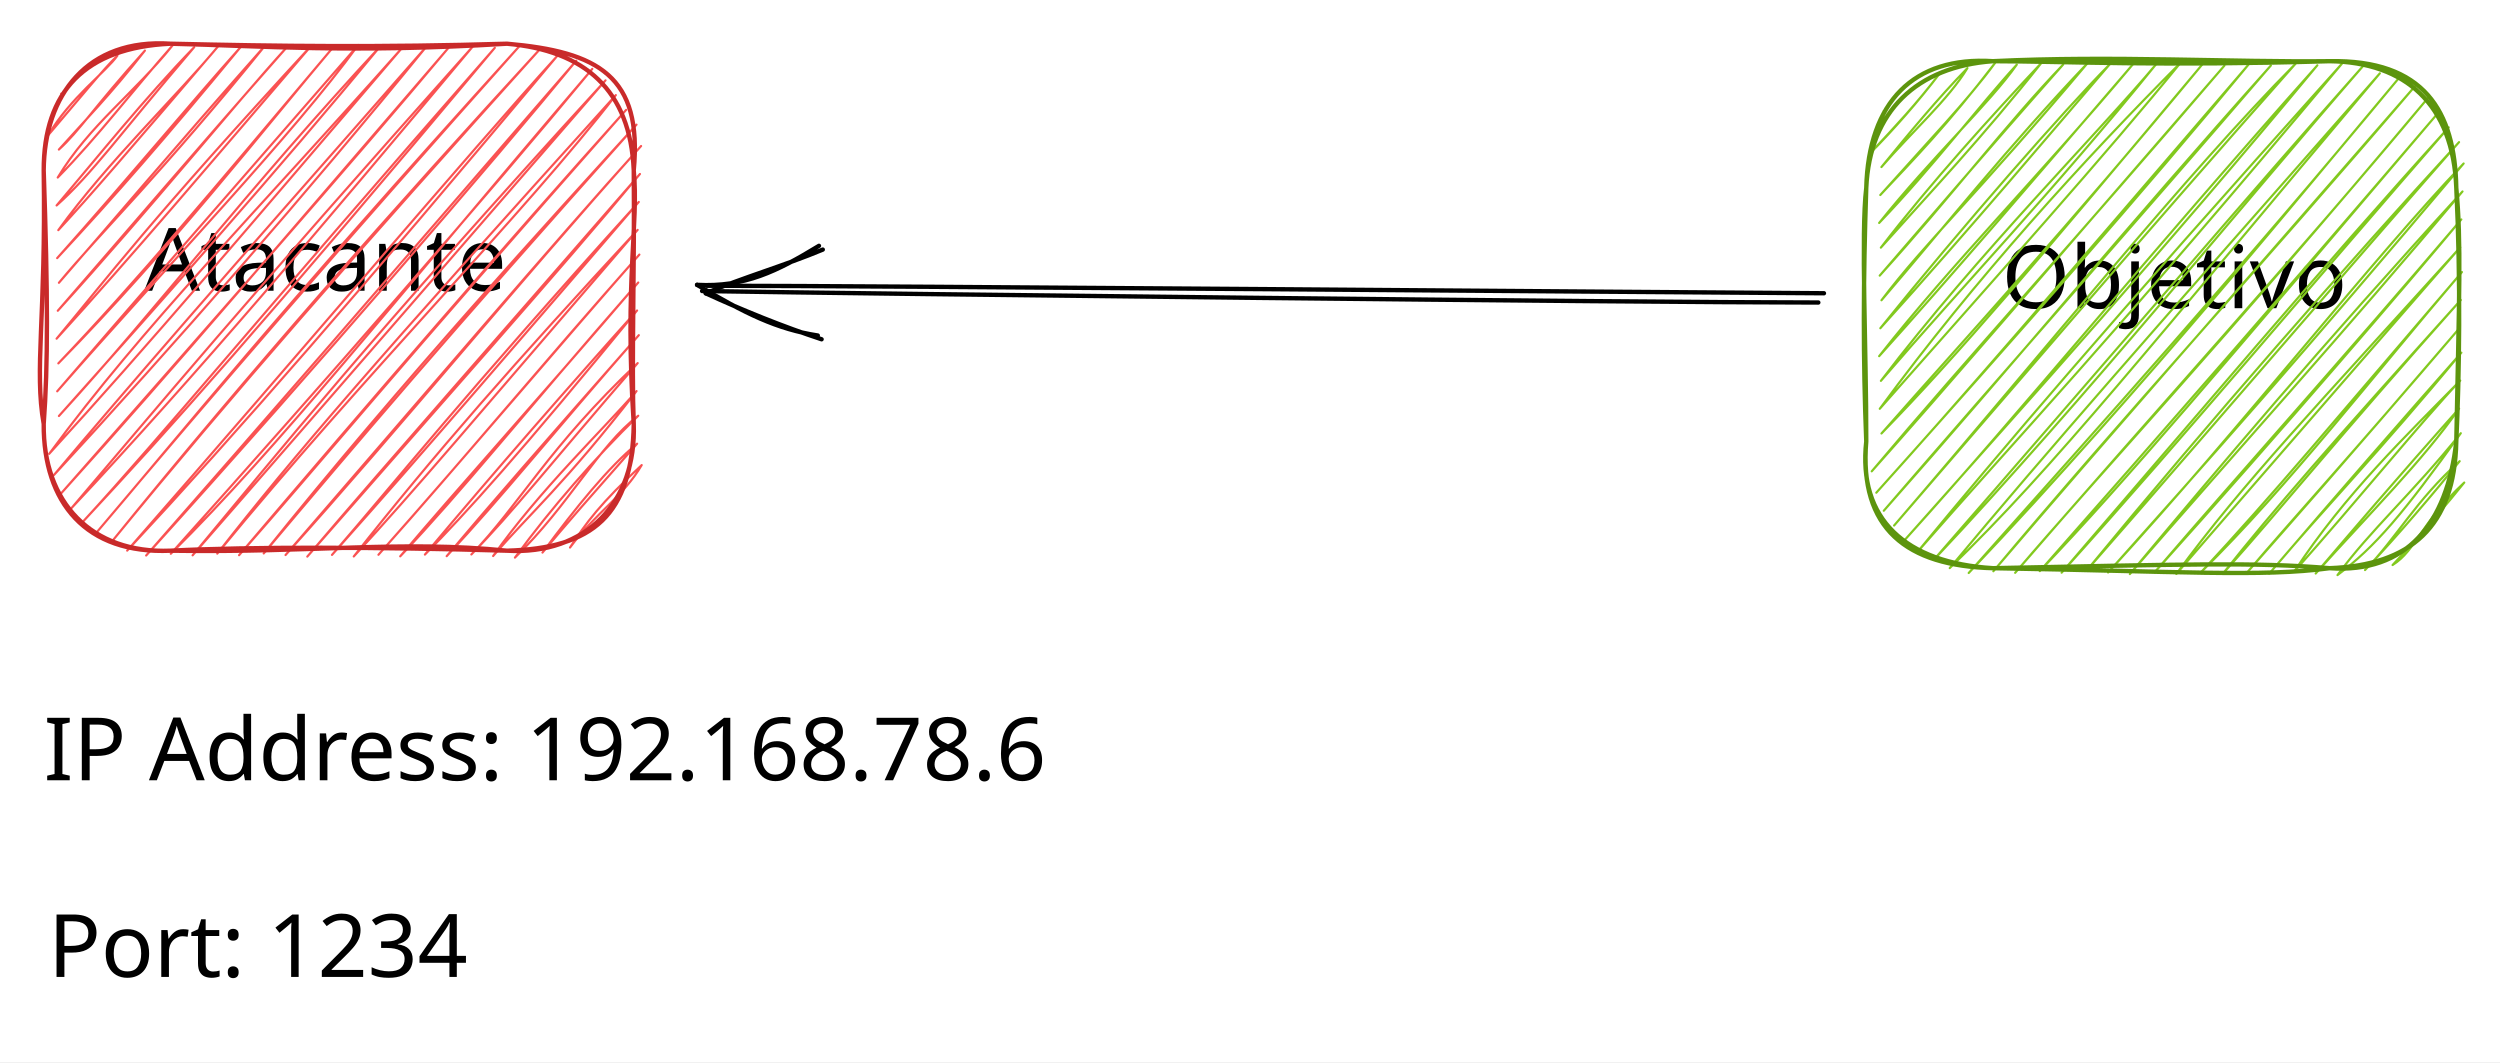
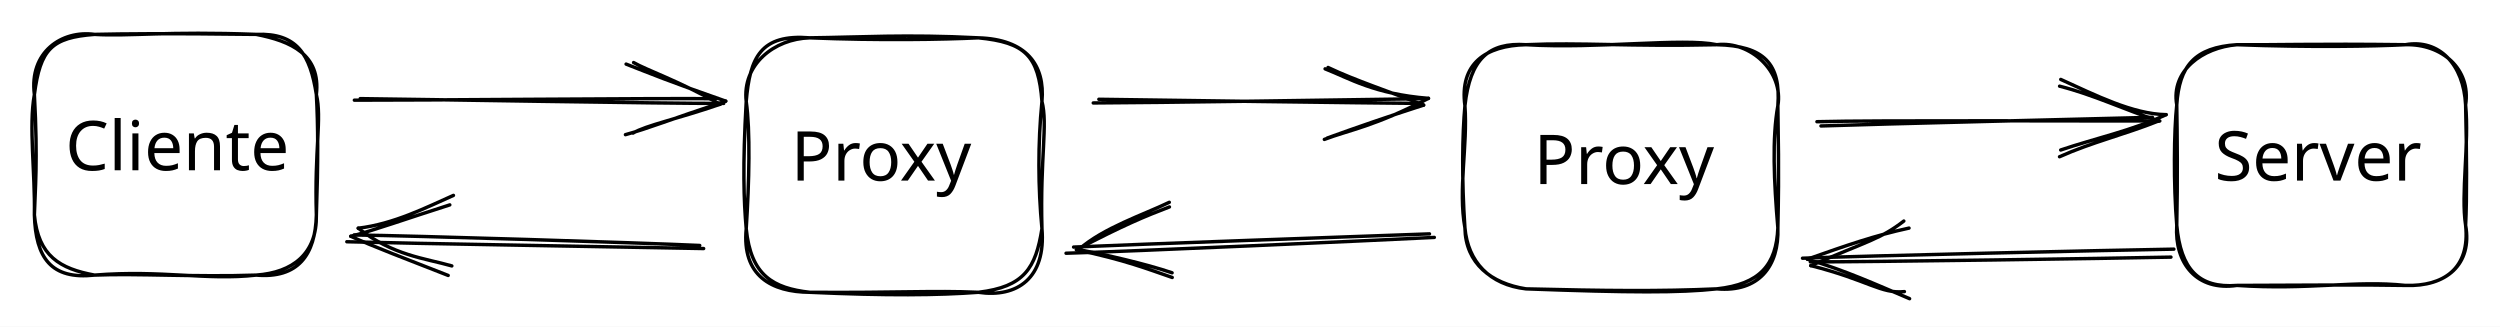
- <svg xmlns="http://www.w3.org/2000/svg" version="1.1" viewBox="0 0 572 243" width="572" height="243">
+ <svg xmlns="http://www.w3.org/2000/svg" version="1.1" viewBox="0 0 727 95" width="727" height="95">
  
-   eyJ2ZXJzaW9uIjoiMSIsImVuY29kaW5nIjoiYnN0cmluZyIsImNvbXByZXNzZWQiOnRydWUsImVuY29kZWQiOiJ4nN1YbXPaOFx1MDAxMP6eX8HQr8G1ZL32XHUwMDFiTVx1MDAxYcoxk5LLXZvLTSej2Fx1MDAwMlRcdTAwMWPbtUUg7eS/n2yIZd7JhTK541x1MDAwM6BdybvafVx1MDAxZe3KP49qtbp+SGT9Xa0uJ75cYlWQinH9OJffyzRTcWRUsFx1MDAxOGfxKPWLmVx1MDAwM62T7N3bt1wiSZy+0rdxPHT8+G66TIbyTkY6M1x1MDAxM/8241rtZ/FdMaTlRFx1MDAxN3NcdTAwMGKpNcPwovA8jlxui1x1MDAxY1wiTJnLS73KTo1cdTAwMWQtXHUwMDAzo+yJMJNWk4vqvaue6LSk7tJv3tWke3V5Jlx1MDAwMmVt9lRcdTAwMThe6odwulx1MDAxYuFcdTAwMGZGqbTaTKfxUH5RgVx1MDAxZVx1MDAxOD1YkJfrsthEy65K41F/XHUwMDEwySybW1x1MDAxMyfCV/ohl7luKVx1MDAxNVG/eIaVTMyIXHUwMDEyVI7zXHUwMDE1xFswfVx1MDAxModxmpt+41x1MDAxNlx1MDAxZmv8VvjDvvEgXG7KOTpcdTAwMTVRlojU5MLOXHUwMDFizzZFueNxzlx1MDAwMSUuxFx1MDAxZXdJOWMgVX+g86TbbGSyXGI0Z1x1MDAxZVwiLuK0VOQmk3ZQ5PprNVx1MDAxMlEwi0Q0XG5D62Wu+FDBh10zSlx1MDAwMjFNJ6CuS4xvXHUwMDA0c2zdXG5VNFxcfFxcXHUwMDE4+8NcdTAwMTVcYujFkb5UP/L4QndOeibuVPgwl59cdTAwMDKLJlqfbr9Jre7j+pymXHUwMDE5qn6OzHooe/OQ1cqQpVTrOLFa31hcdTAwMTIqkmk7WPQ4TlVfRVwi/GOtVbNP+fEpXHUwMDA1wKkk4VZkMtfmclZcYlx1MDAxZo+fxy+PL1xun/hFXHUwMDE54phcdTAwMTFoXHUwMDAxt41gXHUwMDFl/1x1MDAxMv551VI3XHUwMDE4XadcdTAwMGaJd9O+aLZeO8G8Slx1MDAwNPJcdTAwMTWYL5jeXHUwMDFmwTh0KODc5YRQTlx1MDAxOLV53EAwXHUwMDBmMVx1MDAwMKnB/mFcYsYgR1Xg/VKCNbXwRaTlYVx0tmz1V1x1MDAxMlxmry1g1Fx1MDAwNYyY7Nqjc1x1MDAxYsGSb42W0i2/01x1MDAxOVxySDZsnl9cXPVPXj3BgD2xi1x1MDAxNXTR9v5cdTAwMThcdTAwMDZcdTAwMTFxKOamLWDMo2zHXHUwMDFhhiB1OVx1MDAwMvAwXHUwMDE0o4Cgw1Gs3a01gyA1Tlx1MDAxYq05gFx1MDAwMGFcdTAwMGVlXHUwMDBlOSzltnuxXHUwMDBmXG6m0tdTXGau4CFcdTAwMDBoUfpEROCZQ49cdTAwMDHCrdFtTPyBTlvh5cVcdTAwMDBcdTAwMDFCPo3iRueGTX77zzGRrSWiz6GAYiNcdTAwMTHf9Fx1MDAwNIZcdTAwMTguk1x1MDAxMHgrXG5cdTAwMWKo2J7RXHUwMDBlMIgg5Fxm2d1s591T0m3avZnkcT1cdTAwMWTLNXZ1mUl52j5PIVx1MDAwN3hcdTAwMDToh3Hn8y10P3bKTc3hS6RpPK6XmsfZv3Vkp/lZ5nHsVkG+hewvwDdcImvxzVxihlx1MDAxNHK6e6W5/t7tjlx1MDAwMcx63//qsPPwunPf6/mvXHUwMDFk39Tz5vBccuFafGOfIzfYjG9cdTAwMDZ9XHUwMDBl5Fx1MDAwYvBccpnBXHUwMDAwwPB/iu+8mHGAKNtcdTAwMTe+195RNiGbUVNQvd0vKYNQpL9cdTAwMGbb5KxxMcFRY/i5rVvpa0e2V2lcdTAwMTJcdTAwMGJkV9G251x1MDAxZVxuuNhcdTAwMDGAM9NBuZhcdTAwMTC0Y1x1MDAwZlx1MDAwNShhXHUwMDA27Fx1MDAwN+qhkMvAM2D3slx1MDAxZapcdTAwMWKnOqezh1x1MDAwZds1rbK7jz5pyvOVPdJ6piGGiUtcdTAwMTjfvYZsPnleKdMonK8hlDguXCLQ3Fx1MDAxMKiJXHUwMDAwROtbplx1MDAxN99d8Kr3XHUwMDAxTv5uXHKYkmOuKFx1MDAxZaJgiXjY9Vx1MDAxOFx1MDAwMYw951x1MDAwNdxykYHbi8zGMkDNz7/hY6ZFqt+rKFBRf96x2Svj9lx1MDAwZe1IwWB/lHvpOvmZxbDxiDKKPYJwZVZfJFx1MDAwNVxiljYro2C7XHUwMDEzm3v+ilx1MDAxM1xy41x1MDAwNcKmu2XAM6ljXHUwMDA2OXDZXHUwMDBiuuRFKDJ9XHUwMDEy390pbaLbjVWkXHUwMDE3o1iEq5nTdyDF0vlhdlHVLfI8yZ843y/YfzXLg2JQ/v96vHJ2o1x1MDAwMtfpeFx0qfZcdTAwMTFH1d+8rShcdTAwMWVaXHUwMDE3SXKpXHKSyphcdTAwMWLoqmB2PNud1e+VXHUwMDFjv191XHUwMDAxKT55w1LEMD9RZFx1MDAwMe/Ho8d/XHUwMDAwtdolXHQifQ==
+   eyJ2ZXJzaW9uIjoiMSIsImVuY29kaW5nIjoiYnN0cmluZyIsImNvbXByZXNzZWQiOnRydWUsImVuY29kZWQiOiJ4nO1aW1faWlx1MDAxMH73V7joa7H7fumb4lx1MDAwNalSqj1eelaXK0KI0ZCkSVx1MDAxNLXL/352XHUwMDAyTTZcdGBAUDyrPCjZl8xk9nxfZob5vba+XolcdTAwMWV8s/J5vWLet1xyx+5cdTAwMDRGv/IxXHUwMDFlvzOD0PZcXDWFkuvQu1xy2snKqyjyw8+fPlx1MDAxOb6/YdnRpefdbLS93mCb6Zg9041CtfBfdb2+/jv5q1x0XG7MdmS4lmMmXHUwMDFikqlMloD5wabnJmIlwFBcdTAwMDCKULrAXHUwMDBlt5W0yOyo2a7hhGY2XHUwMDEzXHUwMDBmVWpcdTAwMDePXHUwMDA3vd1qdG53tjcv2Gnb7KHHTGjXdpzj6MFcdTAwMTk8k9G+ulxyNJXCKPBuzFO7XHUwMDEzXal5mFx1MDAxYk/3hZ6yWbYr8G6tK9dcZsORPZ5vtO3oIVx1MDAxZVx1MDAwMyBcdTAwMWRcdTAwMWTY4PN6NnJcdTAwMWZcdTAwMWKb8fQ63oEgycmueY5cdTAwMTfEsj+A5JNJvzTaN5ZSwe2ka6LAcEPfXGLUkWTr+sOnXHUwMDEycEPqn0zylWlbV5FawjPtQjOxNMRcdTAwMTRDXG4oXHUwMDE06Uws09/vJGf+U7eF21x1MDAxOdrij1x1MDAxM2RugIcjT5n28fqdvPvoLqSdLe19aUTN+0NMT0nYQLXNr1VWT59wxN+MIPD6lXTm6eO0+3KjdfuVu61+325stlp1k9b3nHL3XHUwMDFkfstcZnDrd4yBd0JcdTAwMGVcdTAwMTLvlYBInM47tnujJt1bx8nGvPZN5tBrmsKz4VxiYj5cdEhcdTAwMDQrXVxiY6VxdH6Jzs2DO6OxfXSzRcm+hZv9vVXHXHUwMDEx4SSHI7o8XHUwMDFjsTHAIXngSIJcdTAwMTAmUiOwv7h59r771bDu7dlOw7YsUL9A3c6F3FnAfa+rtPqw5ZPu99qBPD+5q3aPXHUwMDBl4eJwzrl2zMvF+cRcdTAwMTcmh5AqTlx1MDAxN+WBvrf37bq1Vz+v/UCNbi1s9oPr691VXHUwMDA3Olx1MDAxMzhcdTAwMDd0vjSgSzD6wpRjcFx1MDAwZvO4h1x1MDAxOFx1MDAwM0hcdTAwMDSA4C2B/1x1MDAwMoefXG6k06OLXHUwMDFi/+is6zW7UeB/d2pGnbFcdTAwMDXcdzeSbGdcdTAwMWZUvVxiuVx1MDAwNILTQ6uxvVxifV9AKM9cdTAwMDNcdTAwMWZCQTVcdTAwMDd4IfBcdTAwMDfyx4Ce0kmYh0BiRT5cdTAwMTiT0qCf/kZYUdBjXHUwMDA2R0GP0dJAXHUwMDBmXHUwMDAxLcK8gHJCXHUwMDE4YoSJl73d0fMgn+Z+iFxixGdwP81mRlx1MDAxMG3Zbsd2rVHFhvncfomMKvZcdTAwMTavfVx1MDAxYmtZXHUwMDA1XHUwMDFiRFx1MDAxMlx1MDAwNtXbRzCuXkNUaKssw4+VLj6s6XaeV2J6OKopkegggcBcdTAwMTRgQImUgFx1MDAxN5RcdTAwMTBcdTAwMDVcdTAwMWRcdTAwMWMjjGper2dHyrYtz3ajvFxyXHUwMDEzY23G4LwyjU5+Vj2DPpdHsVx1MDAxZt9xlK2zb+uZmydcdTAwMTfp959cdTAwMWbHrtZcXDO5zNav6f9nJlx1MDAxOFx1MDAwMvKDKcFQpqJcdTAwMWLIcJb9PUcw00PDXHUwMDE1JVx1MDAxOJInXHUwMDE4znKyXHUwMDE3STBcdTAwMTlppFx1MDAwNKPx2ZBgoOBcdTAwMDIrX35Dgpk5gZ2VYEpjW1x1MDAxMVxmY1x1MDAxOCnGw1x1MDAxNGFcZpmOhD9cdTAwMDRTXGaZSlx1MDAxMUxpllM6cGVcdTAwMTbOMIFcXFFcZpVFXHUwMDFkQEGH90QwVc03k2uU7XhcdTAwMTnFTIlhXHUwMDA0oFx1MDAwMjNBy8cw04O6XHUwMDE1pVx1MDAxOKpRyiCGWV6lT5ZcdGGgiqpcYpZEqzi+QVxmXHUwMDAzJdRKNW9LMYRcdTAwMTGAXGLHSEpcdTAwMDZcdTAwMTjVoPBcdTAwMDfebD6KmZ5pj1BcZqVCXHUwMDAwhqEkglx1MDAwMj6GYYr2fk9cZiNHXCKY6sJCXHUwMDE4PJlfYi/nSM/Hn+OX6cnzivJcdTAwMGLLV0A5zsleZFxiM6ZcdTAwMDRaqIBCLjmTgmglqbdIkiBcdTAwMTHLjGFKYztJkihVXHUwMDFjXHUwMDAzKGCSXHUwMDAzQbRVXHUwMDAzdMv5+GWGXHUwMDFjSVx0hjAuXHUwMDE5ICag5EVcdTAwMTXed4pU1VxcM/6QRVx1MDAxMVxmkfnBlGCQULmmcvTS/DK9iLai/KJXllx1MDAxM34hedlcdTAwMGKMXzJbTs6QKKVcYnDG3zJDgpAgLXt+W3ZBXHUwMDAyq+BcdTAwMDVcdTAwMGKJKeXxr09lgodS/HImdlx1MDAxYr9cYvfhPzs22zx7NJo4QOP5XHUwMDA1SyCpQFx1MDAwMFx1MDAwM4glRqiYp/F3TTBS6MtcdTAwMTeYIJH8YMovWECOOMXlXHUwMDAzmOnV9Fx1MDAxNSVcdTAwMTghMtRcdTAwMGZcdTAwMDKY5f2yMzaA0eKlXHUwMDAxw3AsuWSMvWmRV72txTKLvKWxXHUwMDFk12AoZlxu34gyXHUwMDA2OILFXHUwMDA0ac5cdTAwMTLMXGb5XHUwMDExXHUwMDE3QqkgKFx1MDAxN1x1MDAwMCExhuP+X/FcdTAwMGLONpTil8i8j8bRXHUwMDBinFxc4kWUXHUwMDEyqixaPn65XHUwMDEzjS9cdTAwMTZxo6uacXCMXHUwMDAyXHUwMDBiPnitrVWnXHUwMDE3VKi/iJzsxdFcdTAwMGKjXHUwMDFiXHUwMDAwy+T1XHUwMDA3VFx1MDAwZUTHkFxy0vpThlxyI1K5tNDrYM+zzYifzkQrXHUwMDEy0PlcdTAwMDKXrudGx/ZjwmxgZHTX6NnOw8hcdTAwMDEl7lx1MDAxONdYXHUwMDFkWymleUE8senYVuybXHUwMDE1x+yOOm1kt1xyJ52OPD+bbStBhu2awX5cdTAwMDGnXmBbtms43ydcdFVPadbTetiGdlx1MDAwNJdGaMaz8biYXHUwMDBmYFx1MDAxM1x1MDAwYlx1MDAxMJgoa0Mqy9c3O9aP01x1MDAwZfx23/yKm1xuKPDyXHUwMDE3OeSrji9cInKdjEvMXHUwMDBmKN6gUEqCXHUwMDEx5lx1MDAxOFx1MDAxMDamMaOIL0642sDpLI2M8+NLcIZeXHUwMDBmX63Au394XXTlRC5cdTAwMTNb2pFcdTAwMTViY46FXG6PefnY+Fx1MDAxMPLz1kV/v9H06idn11s7J/jGX3VwcZDrelwiy2uAmFx1MDAwYlxcRFwiwsVsXcIvXHUwMDAwXHUwMDE3VSHgX3DNXHUwMDA0rql9hZLlXHUwMDA3U4RJXHUwMDAwXHUwMDE5kjP04Vx1MDAwYj/YPjq5YyetXHUwMDFkKzS/tVx1MDAwMsG7q598yux62W2FWd13auO9hEBcdTAwMDAm0Muq5yX6XGKnIFxyQSbZLNnnfLHTxOZ1pM6BXCLBy8dOO5f3JDhDe5tn7Z120DMvjk58a9W9T2Hs1WInXHUwMDA2N5hUuVx0lVx1MDAxMKusT45xxlwivatHkEgyPFNT69z8jjClYpaG6pfx+7FcdTAwMTkot3tdgs/LnInh14blg4rh+8eRsl2KfHUqdmdogEx+5c42+1tFP/nQTT5xz2tcdTAwMDLZXHUwMDE4XHUwMDFkZkIjT2tP/1x1MDAwMVx1MDAxZZomcSJ9
  <defs>
    <style class="style-fonts">
      @font-face {
        font-family: "Virgil";
        src: url("https://unpkg.com/@excalidraw/excalidraw@0.15.3/dist/excalidraw-assets/Virgil.woff2");
      }
      @font-face {
        font-family: "Cascadia";
        src: url("https://unpkg.com/@excalidraw/excalidraw@0.15.3/dist/excalidraw-assets/Cascadia.woff2");
      }
    </style>
  </defs>
-   <rect x="0" y="0" width="572" height="243" fill="#ffffff" />
-   <g transform="translate(458 55) rotate(0 39.69996 12.5)">
-     <text x="0" y="0" font-family="Virgil, Segoe UI Emoji" font-size="20px" fill="#000000" text-anchor="start" style="white-space: pre;" direction="ltr" dominant-baseline="text-before-edge">Objetivo</text>
+   <rect x="0" y="0" width="727" height="95" fill="#ffffff" />
+   <g stroke-linecap="round" transform="translate(10 10) rotate(0 41 35)">
+     <path d="M17.5 0 M17.5 0 C27.53 0.61, 38.57 -0.97, 64.5 0 M17.5 0 C26.19 -0.18, 37.4 -0.34, 64.5 0 M64.5 0 C76.45 -0.48, 80.19 5.89, 82 17.5 M64.5 0 C74.6 1.96, 83.32 5.83, 82 17.5 M82 17.5 C83.66 24.28, 81.41 33.66, 82 52.5 M82 17.5 C82.49 26.43, 82.54 37.12, 82 52.5 M82 52.5 C82.21 63.77, 75.15 69.25, 64.5 70 M82 52.5 C81.72 64.15, 76.67 71.04, 64.5 70 M64.5 70 C50.03 71.63, 37.32 68.43, 17.5 70 M64.5 70 C46.98 70.61, 29.77 69.47, 17.5 70 M17.5 70 C4.86 71.38, 0.36 65.01, 0 52.5 M17.5 70 C7.48 68.15, 1.1 64.49, 0 52.5 M0 52.5 C0.23 39.99, -1.69 26.76, 0 17.5 M0 52.5 C0.18 45.6, 1.06 37, 0 17.5 M0 17.5 C1.69 4.27, 5.04 0.92, 17.5 0 M0 17.5 C-1.57 5.13, 7.94 -1.3, 17.5 0" stroke="#000000" stroke-width="1" fill="none" />
  </g>
-   <g transform="translate(33 51) rotate(0 46.35995 12.5)">
-     <text x="0" y="0" font-family="Virgil, Segoe UI Emoji" font-size="20px" fill="#000000" text-anchor="start" style="white-space: pre;" direction="ltr" dominant-baseline="text-before-edge">Atacante</text>
+   <g stroke-linecap="round" transform="translate(217 11) rotate(0 43 37)">
+     <path d="M18.5 0 M18.5 0 C32.96 -0.16, 46.6 -1.08, 67.5 0 M18.5 0 C38.66 0.82, 57.2 0.49, 67.5 0 M67.5 0 C81.14 1.33, 85.01 5.19, 86 18.5 M67.5 0 C81.42 0.41, 86.96 7.82, 86 18.5 M86 18.5 C87.75 25.24, 85.44 34.73, 86 55.5 M86 18.5 C84.79 30.74, 84.85 43.53, 86 55.5 M86 55.5 C87.2 69.8, 78.84 75.69, 67.5 74 M86 55.5 C84.2 66.92, 80.89 72.43, 67.5 74 M67.5 74 C56.04 74.86, 40.83 75.02, 18.5 74 M67.5 74 C54.38 73.43, 43.84 74.18, 18.5 74 M18.5 74 C7.89 72.81, 1.33 69.15, 0 55.5 M18.5 74 C7.33 73.92, -1.3 69.21, 0 55.5 M0 55.5 C-0.72 47.21, -1.06 37.4, 0 18.5 M0 55.5 C0.88 41.92, 1.21 26.98, 0 18.5 M0 18.5 C-1.21 7.84, 8.07 0.28, 18.5 0 M0 18.5 C1.06 5.72, 4.14 -1.16, 18.5 0" stroke="#000000" stroke-width="1" fill="none" />
  </g>
-   <g transform="translate(10 163) rotate(0 123.3799 12.5)">
-     <text x="0" y="0" font-family="Virgil, Segoe UI Emoji" font-size="20px" fill="#000000" text-anchor="start" style="white-space: pre;" direction="ltr" dominant-baseline="text-before-edge">IP Address: 192.168.78.6</text>
-   </g>
-   <g stroke-linecap="round" transform="translate(10 10) rotate(0 67.5 58)">
-     <path d="M4 11.42 C4 11.42, 4 11.42, 4 11.42 M4 11.42 C4 11.42, 4 11.42, 4 11.42 M1.11 20.84 C5.83 12.59, 14.43 6.28, 16.86 2.73 M1.11 20.84 C7.78 13.06, 13.84 5.57, 16.86 2.73 M3.47 24.22 C8.13 20.04, 11.31 14.74, 23.15 1.58 M3.47 24.22 C9.21 17.8, 15.42 11.51, 23.15 1.58 M3.21 30.62 C10.48 18.57, 20.82 11.25, 29.45 0.43 M3.21 30.62 C12.39 21.33, 20.41 10.65, 29.45 0.43 M2.95 37.01 C12.49 25.77, 22.97 12.6, 34.44 0.79 M2.95 37.01 C11.23 29.64, 17.1 21.1, 34.44 0.79 M3.34 42.66 C14.71 26.91, 30.46 12, 40.08 0.39 M3.34 42.66 C10.98 34.43, 18.72 25.4, 40.08 0.39 M3.08 49.06 C16.2 34.94, 27.77 21.73, 45.07 0.75 M3.08 49.06 C19.43 30.75, 33.53 13.64, 45.07 0.75 M3.48 54.7 C12.98 43.2, 27.21 29.51, 50.71 0.36 M3.48 54.7 C16.07 40.31, 28.2 25.77, 50.71 0.36 M3.22 61.1 C24.42 37.77, 43.42 14.2, 55.7 0.72 M3.22 61.1 C18.71 43.33, 33.7 25.63, 55.7 0.72 M2.95 67.49 C14.25 53.96, 24.24 40.49, 61.34 0.32 M2.95 67.49 C20.24 48.53, 37.47 28.22, 61.34 0.32 M3.35 73.14 C29.08 46.95, 50.71 19.12, 66.33 0.68 M3.35 73.14 C21.23 54.38, 37.43 35.01, 66.33 0.68 M3.09 79.53 C28.61 50.39, 57.11 20.79, 71.97 0.29 M3.09 79.53 C19.1 60.96, 34.99 42.67, 71.97 0.29 M3.48 85.18 C26.08 60.51, 46.64 33.25, 76.96 0.65 M3.48 85.18 C28.45 57.18, 53.17 29.5, 76.96 0.65 M1.25 93.84 C23.19 64.08, 47.55 39.75, 81.95 1.01 M1.25 93.84 C23.79 69.24, 45.76 43.29, 81.95 1.01 M2.3 98.73 C29.74 69.09, 60.02 34.48, 87.59 0.62 M2.3 98.73 C19.68 78.09, 38.68 56.17, 87.59 0.62 M4.01 102.86 C36.68 65.71, 70.32 27.58, 92.58 0.98 M4.01 102.86 C30.3 73.78, 54.73 44.87, 92.58 0.98 M6.37 106.24 C34.98 75.81, 63.15 42.45, 98.22 0.58 M6.37 106.24 C25.73 83.53, 44.76 60.45, 98.22 0.58 M8.74 109.62 C29.35 87.46, 48.95 65.74, 103.21 0.94 M8.74 109.62 C28.26 88.39, 47.71 64.26, 103.21 0.94 M11.75 112.24 C31.85 88.73, 51.17 64.16, 108.85 0.55 M11.75 112.24 C39.55 79.25, 67.05 47.39, 108.85 0.55 M15.43 114.11 C47.57 74.44, 79.94 37.82, 113.84 0.91 M15.43 114.11 C43.14 80.24, 71.44 47.96, 113.84 0.91 M19.1 115.98 C44.72 88.47, 71.9 57.27, 117.51 2.78 M19.1 115.98 C59.27 70.11, 96.81 25.56, 117.51 2.78 M23.44 117.1 C50.1 86.76, 76.81 55.91, 121.84 3.89 M23.44 117.1 C63.32 73.02, 102.91 26.98, 121.84 3.89 M29.08 116.7 C54.19 91.86, 77.55 61.95, 125.52 5.76 M29.08 116.7 C64.96 76.61, 101.3 35.08, 125.52 5.76 M34.07 117.06 C54.12 93.04, 74.05 67.93, 128.54 8.39 M34.07 117.06 C67.13 79.23, 99.43 41.95, 128.54 8.39 M39.71 116.67 C73.19 75.9, 110.02 38.82, 130.9 11.76 M39.71 116.67 C57.28 94.2, 75.76 72.71, 130.9 11.76 M44.7 117.03 C63.15 96.11, 80.33 75.02, 133.26 15.14 M44.7 117.03 C74.8 81.64, 105.79 45.72, 133.26 15.14 M50.34 116.63 C71.39 91.64, 91.46 67.95, 135.63 18.52 M50.34 116.63 C82.3 76.78, 116.36 39.7, 135.63 18.52 M55.33 116.99 C81.6 87.81, 107.13 56.39, 136.68 23.41 M55.33 116.99 C86.2 81.36, 117.3 44.8, 136.68 23.41 M60.31 117.35 C81.04 93.02, 101.57 69.94, 136.42 29.81 M60.31 117.35 C89.23 84.28, 118.27 51.71, 136.42 29.81 M65.96 116.96 C88.73 91.44, 109.6 67.06, 136.15 36.21 M65.96 116.96 C81.02 99.61, 95.1 81.6, 136.15 36.21 M70.94 117.32 C84.98 102.17, 97.42 87.25, 135.89 42.6 M70.94 117.32 C89.26 94.05, 107.86 72.85, 135.89 42.6 M76.59 116.93 C95.65 95.6, 113.52 73.93, 136.29 48.25 M76.59 116.93 C98.09 92.68, 119.27 67.54, 136.29 48.25 M81.57 117.29 C94.55 101.91, 113.28 81.23, 136.03 54.64 M81.57 117.29 C95.89 102.2, 108.84 85.77, 136.03 54.64 M87.22 116.89 C96.63 107.42, 108.86 93.94, 135.76 61.04 M87.22 116.89 C103.52 97.47, 120.25 78.31, 135.76 61.04 M92.2 117.25 C104.89 103.69, 116.36 89.25, 136.16 66.69 M92.2 117.25 C102.47 105.06, 114.04 91.82, 136.16 66.69 M97.85 116.86 C108.85 105.53, 115.53 92.27, 135.9 73.08 M97.85 116.86 C107.29 107.26, 115.71 96.43, 135.9 73.08 M102.83 117.22 C113.46 102.12, 127.88 88.43, 135.64 79.48 M102.83 117.22 C111.03 107.68, 119.33 100.66, 135.64 79.48 M107.82 117.58 C120.21 105.6, 126.96 92, 136.03 85.12 M107.82 117.58 C116.32 106, 125.85 95.09, 136.03 85.12 M114.12 116.43 C121.8 106.06, 129.19 96.91, 135.77 91.52 M114.12 116.43 C119.69 109.76, 124.78 103.99, 135.77 91.52 M120.42 115.28 C126.38 107.2, 132.64 103.62, 136.82 96.41 M120.42 115.28 C124.01 109.71, 127.43 105.1, 136.82 96.41" stroke="#fa5252" stroke-width="0.5" fill="none" />
-     <path d="M29 0 M29 0 C50.13 0.48, 69.59 2.2, 106 0 M29 0 C54.07 0.58, 77.3 0.86, 106 0 M106 0 C123.74 1.56, 134.22 10.53, 135 29 M106 0 C126.92 1.82, 137.04 7.45, 135 29 M135 29 C136.18 41.37, 132.85 53.86, 135 87 M135 29 C135.22 50.99, 134.47 73.86, 135 87 M135 87 C134.66 107.88, 125.76 115.45, 106 116 M135 87 C135.66 104.92, 124.01 117.05, 106 116 M106 116 C81.78 113.56, 61.68 116.52, 29 116 M106 116 C77.55 115.15, 46.96 115.05, 29 116 M29 116 C10.94 116.72, -0.19 104.97, 0 87 M29 116 C9.64 116.84, -0.09 105.05, 0 87 M0 87 C-2.21 74.57, 0.53 62.76, 0 29 M0 87 C1 73.52, 0.97 57.52, 0 29 M0 29 C0.14 11.58, 10.08 -1.25, 29 0 M0 29 C-0.06 10.93, 9.51 0.9, 29 0" stroke="#c92a2a" stroke-width="1" fill="none" />
-   </g>
-   <g stroke-linecap="round" transform="translate(427 14) rotate(0 67.5 58)">
-     <path d="M4 11.42 C4 11.42, 4 11.42, 4 11.42 M4 11.42 C4 11.42, 4 11.42, 4 11.42 M1.11 20.84 C5.9 16.05, 12.24 8.87, 16.86 2.73 M1.11 20.84 C6.84 14.7, 11.4 9.86, 16.86 2.73 M3.47 24.22 C10.3 16.31, 18.93 8.65, 23.15 1.58 M3.47 24.22 C9.37 17.01, 16.38 8.47, 23.15 1.58 M3.21 30.62 C10.7 22.65, 18.63 14.53, 29.45 0.43 M3.21 30.62 C13.65 18.94, 23.4 8.74, 29.45 0.43 M2.95 37.01 C15.05 21.9, 28.3 9.56, 34.44 0.79 M2.95 37.01 C15.32 24.11, 26.03 9.93, 34.44 0.79 M3.34 42.66 C14.76 27.81, 28.94 12.21, 40.08 0.39 M3.34 42.66 C14.57 30.13, 26.59 17.45, 40.08 0.39 M3.08 49.06 C19.38 31.09, 32.31 14.01, 45.07 0.75 M3.08 49.06 C14.25 36.19, 26.27 21.97, 45.07 0.75 M3.48 54.7 C13.63 41.28, 24.67 31.32, 50.71 0.36 M3.48 54.7 C18.39 37.35, 32.19 19.82, 50.71 0.36 M3.22 61.1 C22.23 37.48, 45.28 11.2, 55.7 0.72 M3.22 61.1 C24 38.11, 43.15 15.33, 55.7 0.72 M2.95 67.49 C20.08 45.71, 38.52 27.53, 61.34 0.32 M2.95 67.49 C19.68 48.92, 35.97 29.89, 61.34 0.32 M3.35 73.14 C25.62 43.86, 53.43 16.12, 66.33 0.68 M3.35 73.14 C22 51.5, 42.68 29.89, 66.33 0.68 M3.09 79.53 C24.83 49.87, 49.94 22.4, 71.97 0.29 M3.09 79.53 C28.86 50.37, 55.86 20.21, 71.97 0.29 M3.48 85.18 C23.76 62.14, 45.36 38.88, 76.96 0.65 M3.48 85.18 C21.25 66.94, 38.84 46.19, 76.96 0.65 M1.25 93.84 C23.45 67.48, 47.41 41.43, 81.95 1.01 M1.25 93.84 C18.59 74.38, 35.65 54.41, 81.95 1.01 M2.3 98.73 C34.25 63.08, 63.45 29.92, 87.59 0.62 M2.3 98.73 C21.77 77.15, 40.81 55.1, 87.59 0.62 M4.01 102.86 C33.82 69.22, 58.65 38.9, 92.58 0.98 M4.01 102.86 C32.11 70.25, 61.34 37.31, 92.58 0.98 M6.37 106.24 C41.47 65.47, 73.13 25.84, 98.22 0.58 M6.37 106.24 C34.39 73.84, 63.46 39.85, 98.22 0.58 M8.74 109.62 C38.49 76.09, 66.43 45.31, 103.21 0.94 M8.74 109.62 C37.04 78.32, 62.4 46.74, 103.21 0.94 M11.75 112.24 C30.88 89.06, 53.7 61.98, 108.85 0.55 M11.75 112.24 C33.05 87.78, 56.21 63.64, 108.85 0.55 M15.43 114.11 C51.04 76.23, 84.15 35.02, 113.84 0.91 M15.43 114.11 C52.55 71.53, 88.94 28.91, 113.84 0.91 M19.1 115.98 C42.93 93.02, 64.86 65.28, 117.51 2.78 M19.1 115.98 C41.76 88.76, 64.49 63, 117.51 2.78 M23.44 117.1 C64.08 74.17, 99.95 29.94, 121.84 3.89 M23.44 117.1 C53.47 83.32, 85.22 48.16, 121.84 3.89 M29.08 116.7 C55.69 85.56, 81.4 56.5, 125.52 5.76 M29.08 116.7 C58.83 81.18, 89.69 47.78, 125.52 5.76 M34.07 117.06 C54.16 93.48, 79.51 66.87, 128.54 8.39 M34.07 117.06 C65.36 80.86, 98.5 44.55, 128.54 8.39 M39.71 116.67 C66.86 85.88, 96.14 52.48, 130.9 11.76 M39.71 116.67 C60.11 95.26, 79.28 72.44, 130.9 11.76 M44.7 117.03 C75.74 81.01, 103.66 47.83, 133.26 15.14 M44.7 117.03 C74.05 84.43, 102.97 49.89, 133.26 15.14 M50.34 116.63 C82.67 79.69, 116.06 40.75, 135.63 18.52 M50.34 116.63 C79.26 81.54, 109.12 47.43, 135.63 18.52 M55.33 116.99 C86.67 82.86, 115.54 45.5, 136.68 23.41 M55.33 116.99 C77.4 92.28, 100.1 66.88, 136.68 23.41 M60.31 117.35 C80.85 92.8, 103.51 65.76, 136.42 29.81 M60.31 117.35 C84.19 89.83, 109.33 62.12, 136.42 29.81 M65.96 116.96 C86.81 92.7, 108.37 68.83, 136.15 36.21 M65.96 116.96 C95.34 84.27, 123.58 51.27, 136.15 36.21 M70.94 117.32 C86.25 96.37, 102.99 79.01, 135.89 42.6 M70.94 117.32 C84.09 102.23, 96.55 87.74, 135.89 42.6 M76.59 116.93 C96.83 96.98, 115.69 72.34, 136.29 48.25 M76.59 116.93 C93.03 99.28, 107.32 82.03, 136.29 48.25 M81.57 117.29 C93.59 102.15, 105.64 88.42, 136.03 54.64 M81.57 117.29 C95.4 101.9, 106.82 87.4, 136.03 54.64 M87.22 116.89 C97.34 104.97, 111.16 89.9, 135.76 61.04 M87.22 116.89 C97.81 104.86, 107.8 93.66, 135.76 61.04 M92.2 117.25 C105.08 101.98, 117.55 89.24, 136.16 66.69 M92.2 117.25 C107.47 99.36, 123.76 80.73, 136.16 66.69 M97.85 116.86 C109.62 98.94, 123.68 85.55, 135.9 73.08 M97.85 116.86 C111.92 101.08, 127.01 82.49, 135.9 73.08 M102.83 117.22 C114.86 103.77, 127.44 91.34, 135.64 79.48 M102.83 117.22 C111.09 107.58, 120.6 96.33, 135.64 79.48 M107.82 117.58 C116.38 111.17, 122.97 103.44, 136.03 85.12 M107.82 117.58 C115.3 107.33, 124.83 99.04, 136.03 85.12 M114.12 116.43 C121.31 109.11, 125.76 100.43, 135.77 91.52 M114.12 116.43 C121.86 108.28, 130.07 98.56, 135.77 91.52 M120.42 115.28 C125.9 111.84, 126.49 106.04, 136.82 96.41 M120.42 115.28 C126.84 108.46, 133.3 100.84, 136.82 96.41" stroke="#82c91e" stroke-width="0.5" fill="none" />
-     <path d="M29 0 M29 0 C47.11 0.05, 65.86 1.16, 106 0 M29 0 C56.12 -1.33, 84.22 0.28, 106 0 M106 0 C123.42 0.2, 134.28 9.97, 135 29 M106 0 C127.57 -0.4, 134.7 11.33, 135 29 M135 29 C136.17 41.57, 135.66 53.42, 135 87 M135 29 C136.04 50, 135.7 72.31, 135 87 M135 87 C134.62 106.56, 124.52 115.33, 106 116 M135 87 C132.92 105.9, 123.5 117.25, 106 116 M106 116 C90.6 118.08, 71.23 116.7, 29 116 M106 116 C88.85 114.58, 73.05 115.13, 29 116 M29 116 C9.23 115.51, -1.69 106.99, 0 87 M29 116 C8.98 114.8, -1.96 104.75, 0 87 M0 87 C0.04 66.22, -1.26 39.51, 0 29 M0 87 C-0.75 67.88, -0.71 50.46, 0 29 M0 29 C0.8 11.41, 11.57 1.25, 29 0 M0 29 C0.5 9.31, 10.86 -1.18, 29 0" stroke="#5c940d" stroke-width="1" fill="none" />
-   </g>
-   <g transform="translate(11 208) rotate(0 52.55994 12.5)">
-     <text x="0" y="0" font-family="Virgil, Segoe UI Emoji" font-size="20px" fill="#000000" text-anchor="start" style="white-space: pre;" direction="ltr" dominant-baseline="text-before-edge">Port: 1234</text>
+   <g stroke-linecap="round" transform="translate(426 13) rotate(0 45.5 35.5)">
+     <path d="M17.75 0 M17.75 0 C38.77 1.27, 63.33 -2.09, 73.25 0 M17.75 0 C33.87 -0.72, 47.57 0.59, 73.25 0 M73.25 0 C86.98 0.28, 91.92 5.53, 91 17.75 M73.25 0 C83.06 -1.16, 92.71 7.87, 91 17.75 M91 17.75 C89.3 27.22, 89.85 39.76, 91 53.25 M91 17.75 C91.06 26.6, 91.43 34.68, 91 53.25 M91 53.25 C91.41 64.44, 85.45 72.07, 73.25 71 M91 53.25 C90.57 63.98, 85.8 69.64, 73.25 71 M73.25 71 C62.5 72.18, 48.06 72.12, 17.75 71 M73.25 71 C56.87 71.74, 40.6 71.56, 17.75 71 M17.75 71 C7.17 69.82, 0.85 63.11, 0 53.25 M17.75 71 C7.69 69.41, 0.17 63.7, 0 53.25 M0 53.25 C-2.04 42.1, 0.84 29.43, 0 17.75 M0 53.25 C-0.98 39.16, -0.75 26, 0 17.75 M0 17.75 C-1.65 5.54, 5.99 0.24, 17.75 0 M0 17.75 C1.49 4.09, 6.93 -0.72, 17.75 0" stroke="#000000" stroke-width="1" fill="none" />
  </g>
  <g stroke-linecap="round">
-     <g transform="translate(417 68.04623) rotate(0 -127.5 -1.024856)">
-       <path d="M0.32 -0.95 C-42.33 -1.2, -212.9 -2.64, -255.27 -2.67 M-0.97 1.17 C-43.86 1.16, -214.17 -0.77, -256.36 -1.46" stroke="#000000" stroke-width="1" fill="none" />
+     <g transform="translate(104 28) rotate(0 52.5 0.5)">
+       <path d="M-0.95 1.13 C16.57 1.19, 86.69 0.52, 104.18 0.7 M0.75 0.68 C18.73 0.88, 88.85 2.12, 106.45 2.08" stroke="#000000" stroke-width="1" fill="none" />
    </g>
-     <g transform="translate(417 68.04623) rotate(0 -127.5 -1.024856)">
-       <path d="M-229.62 -11.8 C-239.22 -5.95, -246.68 -2.28, -257.51 -2.87 M-228.75 -10.94 C-237.47 -7.28, -247 -4.57, -255.53 -0.94" stroke="#000000" stroke-width="1" fill="none" />
+     <g transform="translate(104 28) rotate(0 52.5 0.5)">
+       <path d="M80.06 10.71 C83.92 8.41, 92.68 6.7, 105.43 2.31 M77.88 11.16 C84.79 9.27, 90.3 6.93, 107.04 1.41" stroke="#000000" stroke-width="1" fill="none" />
    </g>
-     <g transform="translate(417 68.04623) rotate(0 -127.5 -1.024856)">
-       <path d="M-229.89 8.72 C-239.21 7.28, -246.57 3.67, -257.51 -2.87 M-229.02 9.58 C-237.77 6.71, -247.21 2.9, -255.53 -0.94" stroke="#000000" stroke-width="1" fill="none" />
+     <g transform="translate(104 28) rotate(0 52.5 0.5)">
+       <path d="M80.25 -9.81 C84.13 -7.57, 92.85 -4.72, 105.43 2.31 M78.07 -9.36 C85.14 -6.61, 90.6 -4.31, 107.04 1.41" stroke="#000000" stroke-width="1" fill="none" />
    </g>
  </g>
  <mask />
+   <g stroke-linecap="round">
+     <g transform="translate(204 72) rotate(0 -51 -1)">
+       <path d="M0.62 0.28 C-16.53 -0.08, -85.91 -1.21, -103.14 -1.7 M-0.52 -0.62 C-17.28 -1.4, -84.41 -3.48, -101.03 -3.67" stroke="#000000" stroke-width="1" fill="none" />
+     </g>
+     <g transform="translate(204 72) rotate(0 -51 -1)">
+       <path d="M-72.14 -15.18 C-79.95 -11.72, -89.51 -6.84, -99.82 -5.64 M-73.2 -12.42 C-84.81 -8.74, -96 -4.76, -101.99 -3.29" stroke="#000000" stroke-width="1" fill="none" />
+     </g>
+     <g transform="translate(204 72) rotate(0 -51 -1)">
+       <path d="M-72.61 5.33 C-80.37 3.11, -89.8 2.3, -99.82 -5.64 M-73.67 8.1 C-85.09 3.62, -96.09 -0.55, -101.99 -3.29" stroke="#000000" stroke-width="1" fill="none" />
+     </g>
+   </g>
+   <mask />
+   <g stroke-linecap="round">
+     <g transform="translate(319 30) rotate(0 47.5 -0.5)">
+       <path d="M-1.08 -0.06 C14.87 -0.09, 79.27 -1.06, 95.3 -1.3 M0.55 -1.13 C16.4 -0.9, 78.88 -0.03, 94.52 0.08" stroke="#000000" stroke-width="1" fill="none" />
+     </g>
+     <g transform="translate(319 30) rotate(0 47.5 -0.5)">
+       <path d="M66.12 10.54 C73.43 7.77, 80.68 6.79, 96.4 -1.4 M66.97 10.14 C74.96 7.24, 85.03 3.75, 94.99 0.56" stroke="#000000" stroke-width="1" fill="none" />
+     </g>
+     <g transform="translate(319 30) rotate(0 47.5 -0.5)">
+       <path d="M66.34 -9.98 C73.41 -7.22, 80.6 -2.66, 96.4 -1.4 M67.19 -10.38 C75.17 -6.57, 85.16 -3.35, 94.99 0.56" stroke="#000000" stroke-width="1" fill="none" />
+     </g>
+   </g>
+   <mask />
+   <g stroke-linecap="round">
+     <g transform="translate(417 69) rotate(0 -53 2)">
+       <path d="M0.1 0.04 C-17.75 0.94, -89.16 4.15, -106.99 4.64 M-1.31 -0.99 C-18.8 -0.37, -87.6 2.07, -104.8 2.85" stroke="#000000" stroke-width="1" fill="none" />
+     </g>
+     <g transform="translate(417 69) rotate(0 -53 2)">
+       <path d="M-76.97 -10.17 C-84.67 -6.47, -96.14 -2.75, -103.31 3.57 M-76.93 -8.82 C-83.94 -6.14, -90.15 -3.6, -103.97 3.63" stroke="#000000" stroke-width="1" fill="none" />
+     </g>
+     <g transform="translate(417 69) rotate(0 -53 2)">
+       <path d="M-76.16 10.33 C-83.97 7.67, -95.7 5.03, -103.31 3.57 M-76.12 11.69 C-83.28 9.24, -89.69 6.64, -103.97 3.63" stroke="#000000" stroke-width="1" fill="none" />
+     </g>
+   </g>
+   <mask />
+   <g stroke-linecap="round">
+     <g transform="translate(529 37) rotate(0 49 -1)">
+       <path d="M0.54 -0.37 C16.53 -0.93, 80.79 -2.48, 96.92 -2.89 M-0.63 -1.61 C15.62 -2.08, 82.92 -1.77, 99.07 -1.82" stroke="#000000" stroke-width="1" fill="none" />
+     </g>
+     <g transform="translate(529 37) rotate(0 49 -1)">
+       <path d="M70.25 6.62 C80.19 3.25, 91.14 0.94, 100.9 -3.66 M69.91 8.58 C79.33 4.35, 88.72 2.17, 98.73 -1.83" stroke="#000000" stroke-width="1" fill="none" />
+     </g>
+     <g transform="translate(529 37) rotate(0 49 -1)">
+       <path d="M70.27 -13.9 C80.27 -9.38, 91.22 -3.8, 100.9 -3.66 M69.93 -11.94 C79.54 -9.53, 88.92 -5.07, 98.73 -1.83" stroke="#000000" stroke-width="1" fill="none" />
+     </g>
+   </g>
+   <mask />
+   <g stroke-linecap="round">
+     <g transform="translate(631 73) rotate(0 -53 1.5)">
+       <path d="M1.16 -0.55 C-16.49 -0.27, -89.09 1.39, -106.83 2.09 M0.31 1.77 C-16.87 2.14, -86.9 3.17, -104.55 3.16" stroke="#000000" stroke-width="1" fill="none" />
+     </g>
+     <g transform="translate(631 73) rotate(0 -53 1.5)">
+       <path d="M-77.37 -8.72 C-84.12 -3.5, -87.69 -2.98, -104.42 4.24 M-75.86 -6.67 C-85.93 -4.49, -93.92 -1.68, -105.42 2.37" stroke="#000000" stroke-width="1" fill="none" />
+     </g>
+     <g transform="translate(631 73) rotate(0 -53 1.5)">
+       <path d="M-77.2 11.8 C-84.06 12.5, -87.67 8.5, -104.42 4.24 M-75.69 13.86 C-85.97 9.51, -94.01 5.81, -105.42 2.37" stroke="#000000" stroke-width="1" fill="none" />
+     </g>
+   </g>
+   <mask />
+   <g transform="translate(19 34) rotate(0 32.51997 12.5)">
+     <text x="0" y="0" font-family="Virgil, Segoe UI Emoji" font-size="20px" fill="#000000" text-anchor="start" style="white-space: pre;" direction="ltr" dominant-baseline="text-before-edge">Cliente</text>
+   </g>
+   <g transform="translate(230 37) rotate(0 26.75997 12.5)">
+     <text x="0" y="0" font-family="Virgil, Segoe UI Emoji" font-size="20px" fill="#000000" text-anchor="start" style="white-space: pre;" direction="ltr" dominant-baseline="text-before-edge">Proxy</text>
+   </g>
+   <g transform="translate(446 38) rotate(0 26.75997 12.5)">
+     <text x="0" y="0" font-family="Virgil, Segoe UI Emoji" font-size="20px" fill="#000000" text-anchor="start" style="white-space: pre;" direction="ltr" dominant-baseline="text-before-edge">Proxy</text>
+   </g>
+   <g stroke-linecap="round" transform="translate(633 13) rotate(0 42 35)">
+     <path d="M17.5 0 M17.5 0 C38.61 0.81, 57.41 0.47, 66.5 0 M17.5 0 C27.7 0.12, 40.1 -0.33, 66.5 0 M66.5 0 C76.25 -1.74, 83.44 5.69, 84 17.5 M66.5 0 C77.13 -0.3, 85.61 7.08, 84 17.5 M84 17.5 C85.09 28.77, 82.58 43.4, 84 52.5 M84 17.5 C84.32 31.47, 84.41 44.59, 84 52.5 M84 52.5 C85.37 65.23, 77.46 70.33, 66.5 70 M84 52.5 C86.04 63.83, 78.38 70.48, 66.5 70 M66.5 70 C51.81 68.44, 38.44 71.42, 17.5 70 M66.5 70 C53.79 69.76, 40.94 69.93, 17.5 70 M17.5 70 C6.35 70.88, 1.14 65.28, 0 52.5 M17.5 70 C5.92 71.71, -0.71 63.71, 0 52.5 M0 52.5 C-0.98 40.46, -0.82 25.1, 0 17.5 M0 52.5 C0.29 39.69, 0.14 25.67, 0 17.5 M0 17.5 C-1.75 7.53, 7.54 0.79, 17.5 0 M0 17.5 C0.73 6.21, 5.11 0.79, 17.5 0" stroke="#000000" stroke-width="1" fill="none" />
+   </g>
+   <g transform="translate(644 37) rotate(0 30.84997 12.5)">
+     <text x="0" y="0" font-family="Virgil, Segoe UI Emoji" font-size="20px" fill="#000000" text-anchor="start" style="white-space: pre;" direction="ltr" dominant-baseline="text-before-edge">Server</text>
+   </g>
</svg>
